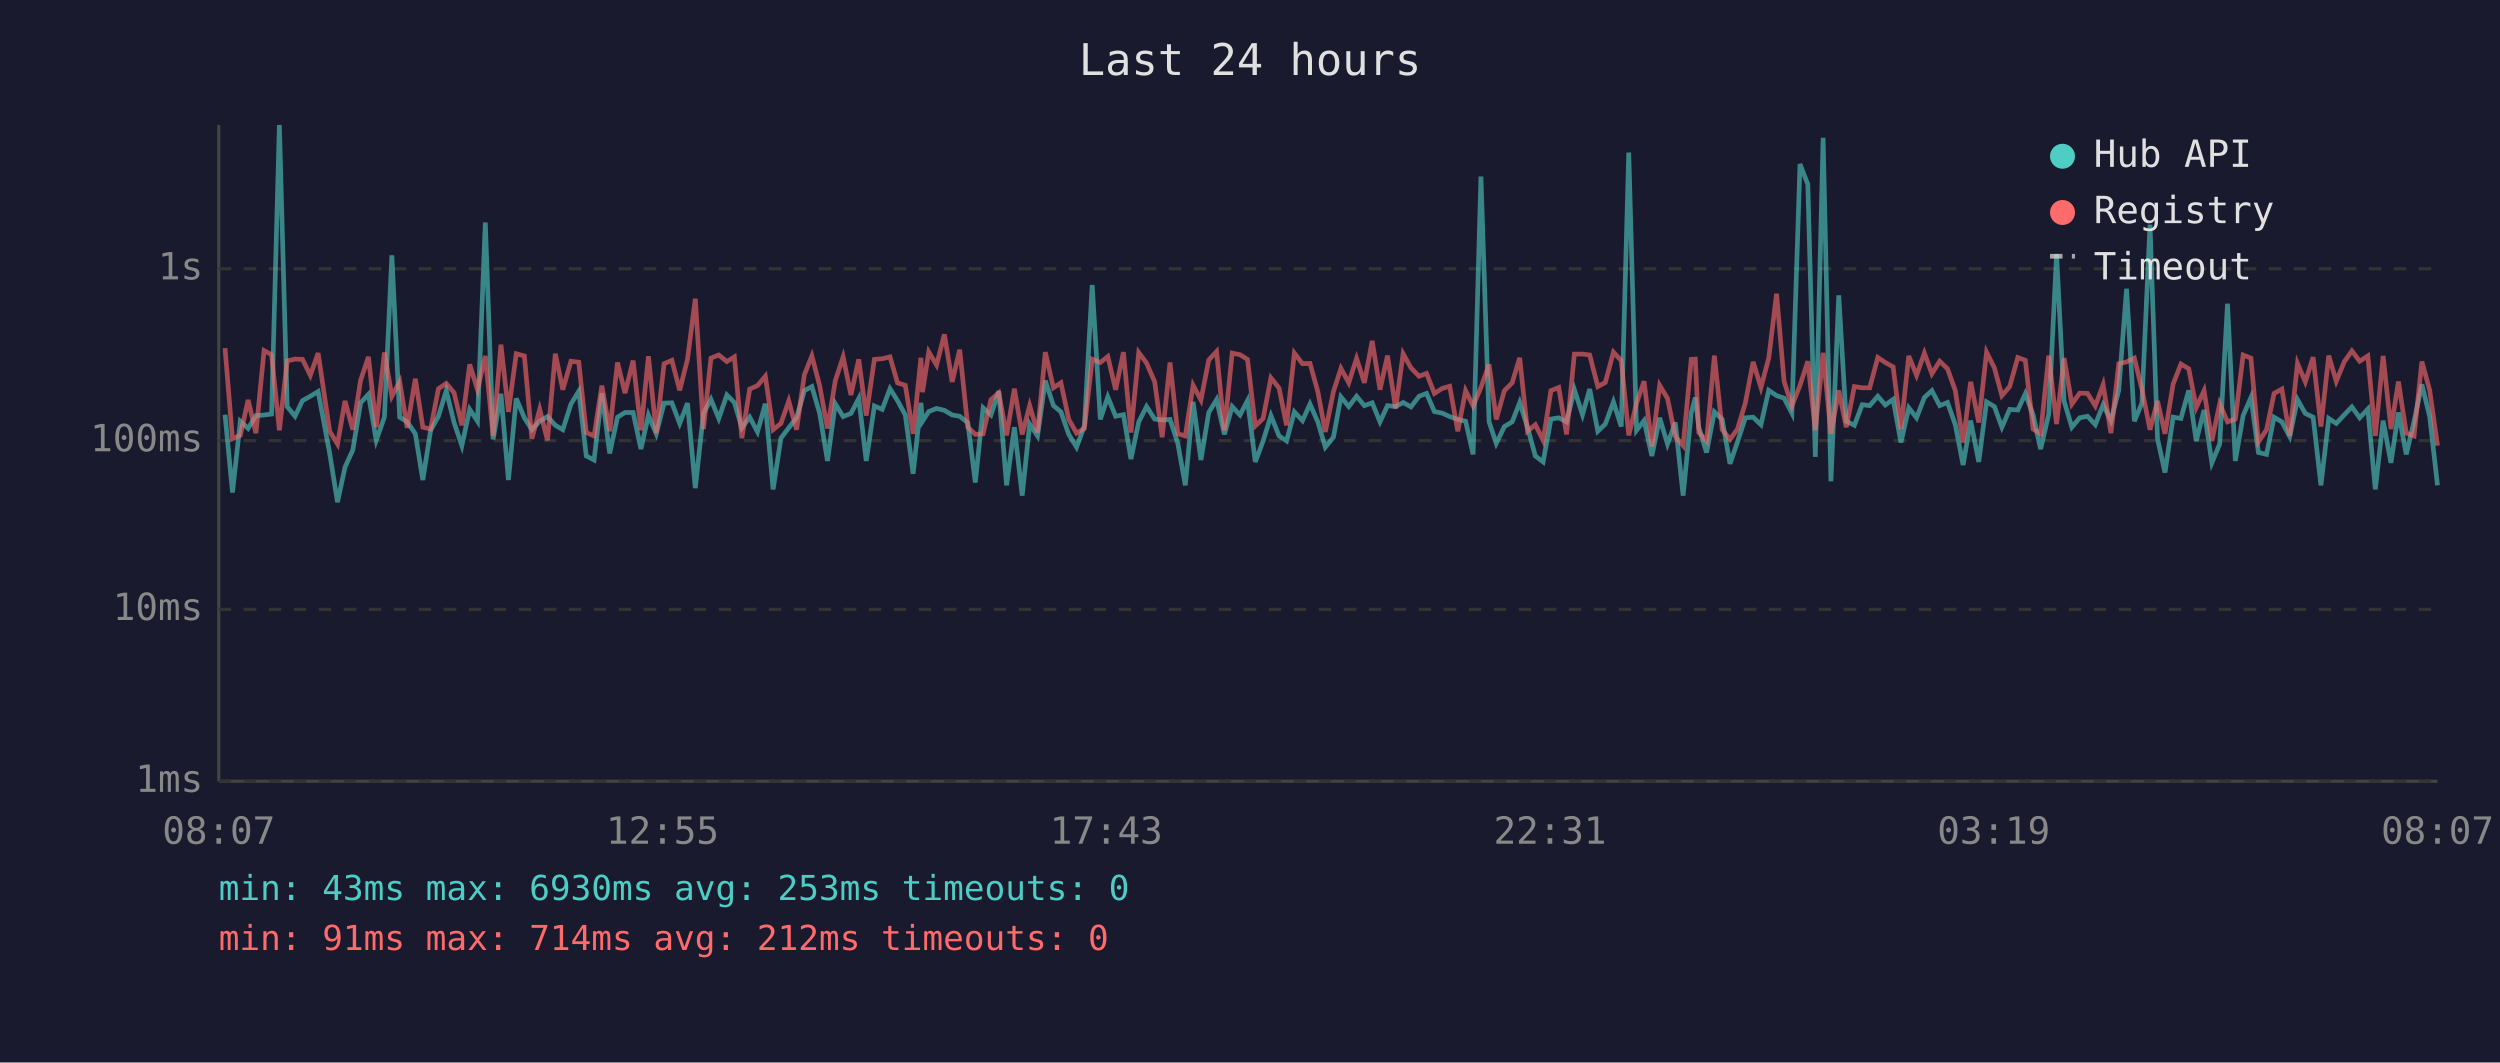
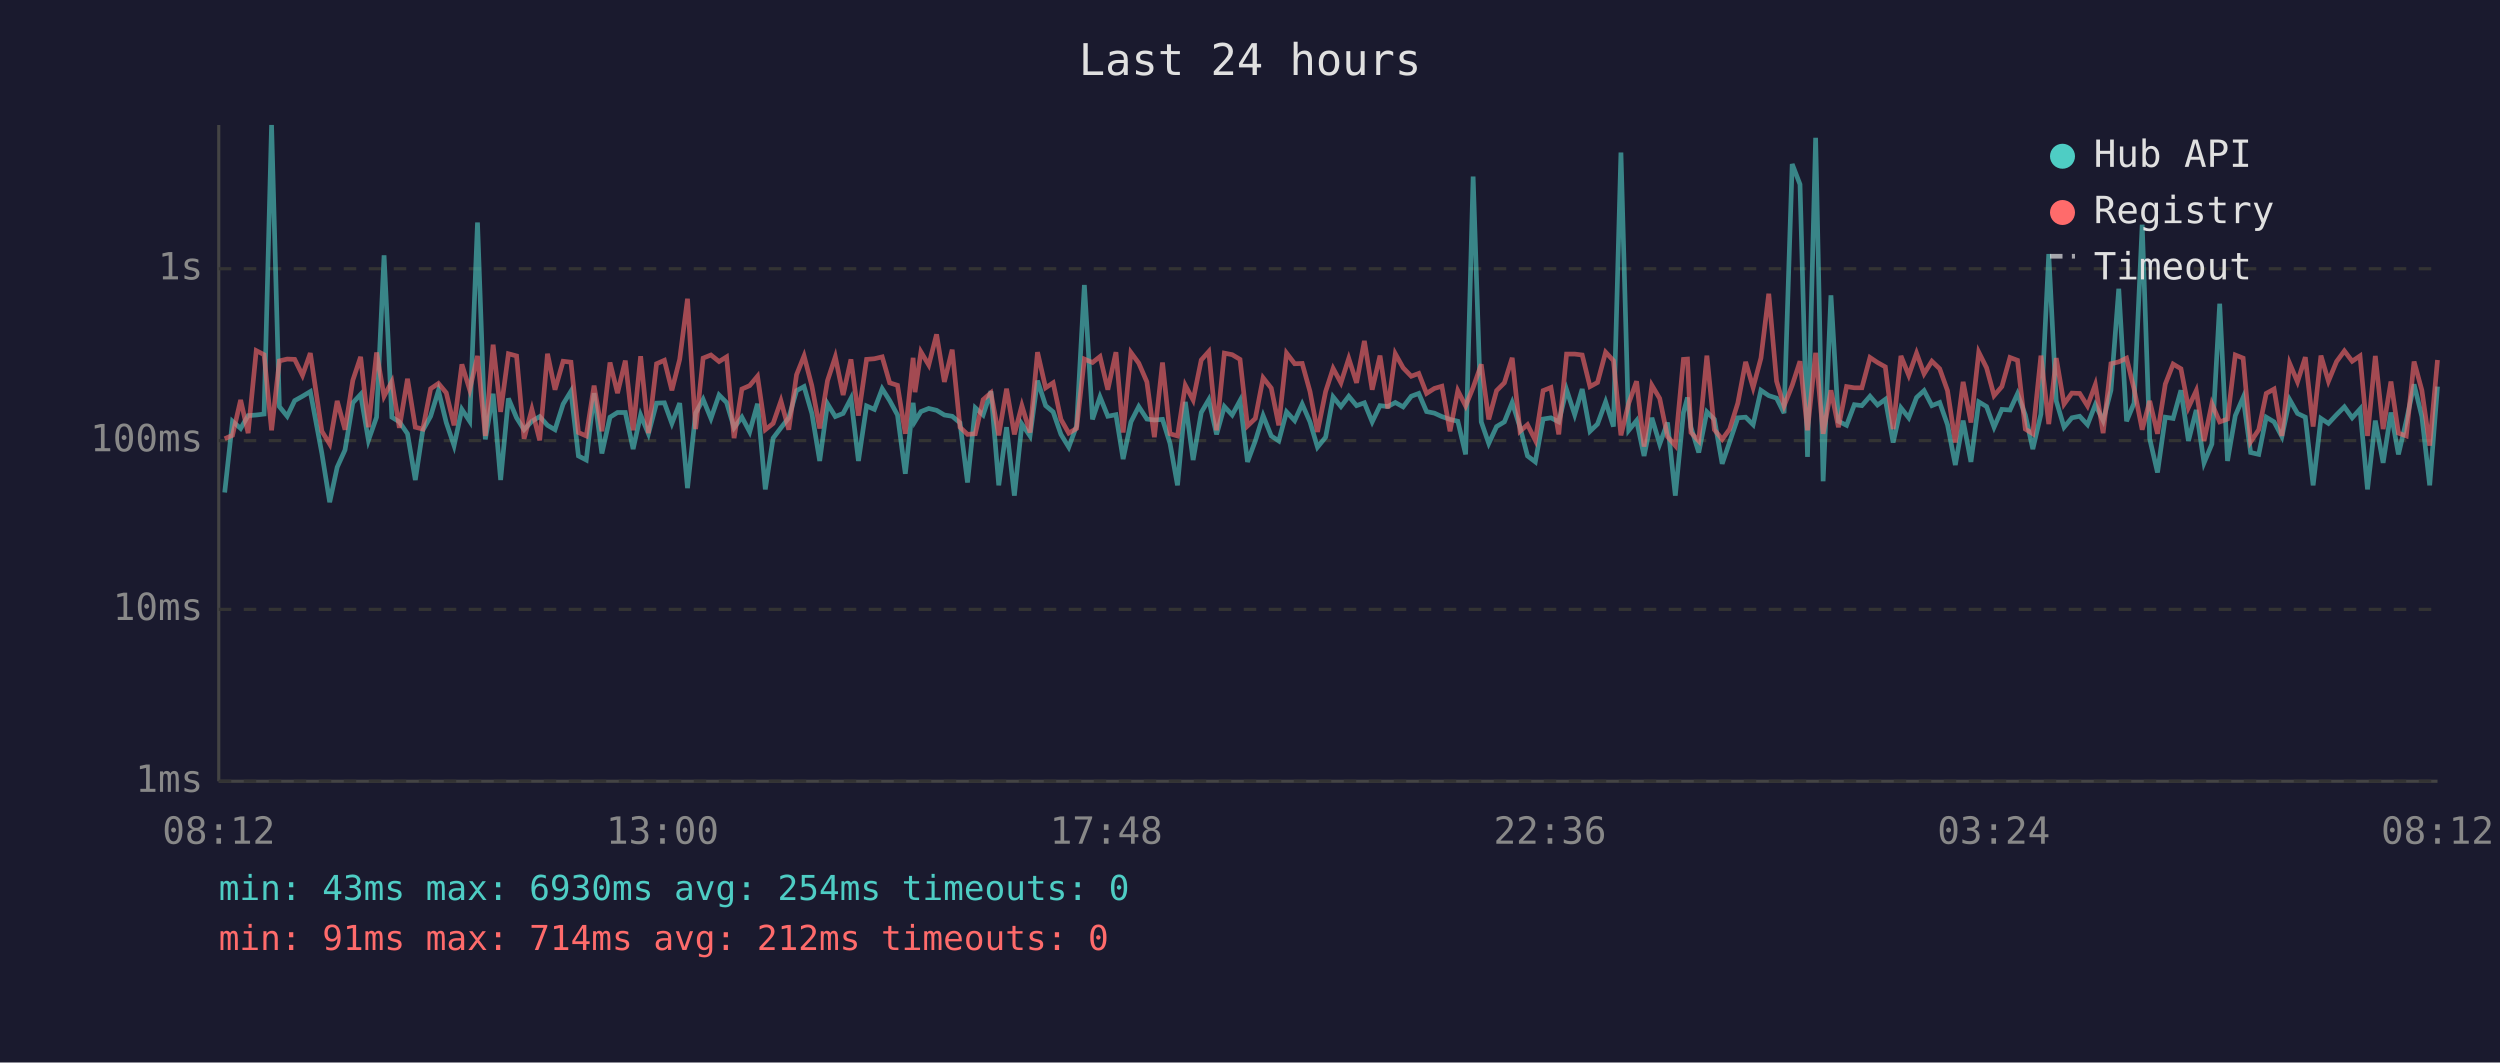
<svg xmlns="http://www.w3.org/2000/svg" viewBox="0 0 800 340" font-family="monospace" font-size="12">
  <rect width="800" height="340" fill="#1a1a2e" />
  <text x="400" y="24" fill="#e0e0e0" font-size="14" text-anchor="middle">Last 24 hours</text>
  <line x1="70" y1="40" x2="70" y2="250" stroke="#444" stroke-width="1" />
  <line x1="70" y1="250" x2="780" y2="250" stroke="#444" stroke-width="1" />
  <line x1="70" y1="250" x2="780" y2="250" stroke="#333" stroke-width="1" stroke-dasharray="4" />
  <text x="65" y="250" fill="#888" text-anchor="end" dominant-baseline="middle">1ms</text>
  <line x1="70" y1="195" x2="780" y2="195" stroke="#333" stroke-width="1" stroke-dasharray="4" />
  <text x="65" y="195" fill="#888" text-anchor="end" dominant-baseline="middle">10ms</text>
  <line x1="70" y1="141" x2="780" y2="141" stroke="#333" stroke-width="1" stroke-dasharray="4" />
  <text x="65" y="141" fill="#888" text-anchor="end" dominant-baseline="middle">100ms</text>
  <line x1="70" y1="86" x2="780" y2="86" stroke="#333" stroke-width="1" stroke-dasharray="4" />
  <text x="65" y="86" fill="#888" text-anchor="end" dominant-baseline="middle">1s</text>
-   <text x="70" y="270" fill="#888" text-anchor="middle">08:07</text>
-   <text x="212" y="270" fill="#888" text-anchor="middle">12:55</text>
-   <text x="354" y="270" fill="#888" text-anchor="middle">17:43</text>
-   <text x="496" y="270" fill="#888" text-anchor="middle">22:31</text>
-   <text x="638" y="270" fill="#888" text-anchor="middle">03:19</text>
-   <text x="780" y="270" fill="#888" text-anchor="middle">08:07</text>
-   <polyline points="72.0,132.7 74.4,157.6 76.9,134.8 79.4,137.1 81.9,133.0 84.5,132.8 86.9,132.5 89.4,40.0 91.9,130.1 94.4,133.2 96.8,128.2 99.3,126.8 101.8,125.3 105.5,145.1 108.0,160.7 110.4,149.5 112.9,144.0 115.4,128.9 117.9,126.2 120.4,140.9 123.0,133.5 125.4,81.7 127.9,133.5 130.3,135.0 132.9,138.8 135.3,153.6 137.8,137.7 140.3,133.2 142.8,125.0 145.3,135.2 147.8,142.6 150.3,131.0 152.8,134.8 155.3,71.2 157.8,140.6 160.3,126.0 162.7,153.6 165.2,127.5 167.8,133.7 170.2,137.5 172.7,134.8 175.2,133.3 177.7,136.1 180.1,137.5 182.7,129.3 185.2,125.2 187.6,145.9 190.1,147.2 192.6,125.8 195.1,145.1 197.6,133.5 200.0,132.0 202.6,132.0 205.1,143.7 207.5,132.8 210.0,138.8 212.5,129.0 215.0,128.9 217.5,135.5 220.0,129.0 222.5,156.2 225.1,132.2 227.5,127.8 230.0,133.9 232.6,126.4 235.0,128.8 237.4,136.9 239.9,133.5 242.4,138.2 244.9,129.2 247.4,156.6 249.9,140.2 252.4,136.9 254.9,133.7 257.4,125.0 259.8,123.7 262.3,132.3 264.8,147.5 267.3,129.2 269.8,133.3 272.3,132.3 274.8,127.5 277.2,147.5 279.8,129.9 282.3,131.0 284.8,124.4 287.2,128.2 289.7,132.8 292.2,151.6 294.7,128.9 295.2,134.8 297.2,131.7 299.7,130.7 302.2,131.3 304.7,132.8 307.1,133.2 309.7,135.3 312.1,154.4 314.6,130.5 317.1,132.8 319.6,125.2 322.1,155.3 324.6,136.7 327.1,158.6 329.5,135.7 332.0,139.5 334.5,121.8 337.1,129.8 339.5,131.8 342.0,139.0 344.5,143.1 347.0,136.3 349.5,91.2 352.1,134.2 354.5,127.0 357.0,133.2 359.5,132.7 361.9,146.9 364.4,135.0 366.9,130.1 369.5,134.1 371.9,134.4 374.4,134.2 376.9,141.9 379.3,155.3 381.8,128.6 384.3,147.2 386.8,132.0 389.3,127.9 391.8,139.0 394.3,130.1 396.8,132.8 399.2,128.2 401.7,147.8 404.2,141.1 406.7,133.0 409.3,139.5 411.7,141.1 414.2,131.8 416.8,134.6 419.2,129.3 421.7,135.0 424.1,143.1 426.7,139.9 429.1,127.0 431.6,130.1 434.1,126.8 436.6,129.8 439.1,128.9 441.6,135.0 444.0,129.8 446.6,130.1 449.0,128.8 451.5,130.2 454.1,126.8 456.5,125.9 459.0,131.7 461.5,132.2 463.9,133.3 466.5,134.2 469.0,134.8 471.4,145.4 473.9,56.5 476.5,135.0 478.8,141.9 481.4,136.5 483.9,135.0 486.3,128.8 488.8,136.7 491.3,145.9 493.8,147.8 496.3,134.1 498.8,133.7 501.3,135.0 503.8,124.7 506.4,132.7 508.7,124.5 511.3,138.0 513.7,135.7 516.3,128.6 518.8,136.5 521.2,48.8 523.7,137.7 526.1,134.6 528.6,145.9 531.1,133.7 533.6,142.1 536.1,135.2 538.6,158.6 541.2,132.0 542.5,127.2 543.6,136.7 546.1,144.8 548.6,131.8 551.1,134.2 553.6,148.4 556.0,141.4 558.5,133.7 561.0,133.5 563.5,135.9 566.0,124.9 568.5,126.6 570.9,127.4 573.4,132.2 576.0,52.5 578.5,59.0 580.9,146.2 583.4,44.1 585.9,154.0 588.4,94.5 590.8,134.8 593.4,136.1 595.9,129.5 598.3,129.8 600.9,126.8 603.3,129.6 605.8,127.8 608.3,141.6 610.8,130.5 613.3,133.7 615.8,127.2 618.2,125.0 620.7,129.8 623.2,128.8 625.7,135.9 628.2,148.8 630.6,134.6 633.2,147.8 635.7,128.6 638.2,130.1 640.6,136.7 643.1,131.0 645.7,131.2 648.1,126.0 650.6,132.8 653.0,143.7 655.6,132.5 658.1,81.3 660.5,128.3 663.0,136.7 665.5,133.7 668.0,133.2 670.5,135.9 673.0,129.5 675.5,134.6 678.0,124.9 680.5,92.4 683.0,134.8 685.4,129.0 688.0,71.9 690.4,140.4 692.8,151.2 695.4,133.5 697.9,133.9 700.4,124.9 702.8,141.1 705.3,131.2 707.8,148.1 710.3,142.1 712.8,97.2 715.3,147.5 717.8,133.0 720.3,127.2 722.7,144.8 725.3,145.4 727.7,133.5 730.2,135.0 732.7,139.7 735.2,127.9 737.7,132.3 740.2,133.5 742.7,155.3 745.2,133.9 747.6,135.5 750.2,132.7 752.6,130.2 755.1,133.7 757.7,130.9 760.1,156.6 762.6,134.6 765.1,148.1 767.5,132.0 770.0,145.4 772.5,134.8 775.0,123.0 777.5,133.3 780.0,155.3" fill="none" stroke="#4ecdc4" stroke-width="1.5" opacity="0.6" />
-   <polyline points="72.0,111.4 74.4,140.4 76.9,139.3 79.4,128.0 81.9,138.6 84.5,112.2 86.9,113.5 89.4,137.7 91.9,115.5 94.4,114.9 96.8,115.0 99.3,120.1 101.8,113.0 105.5,138.0 108.0,142.1 110.4,128.3 112.9,137.5 115.4,121.7 117.9,114.2 120.4,136.7 123.0,112.8 125.4,126.8 127.9,122.1 130.3,136.9 132.9,121.2 135.3,136.7 137.8,137.3 140.3,124.4 142.8,122.7 145.3,125.7 147.8,136.1 150.3,116.6 152.8,124.7 155.3,113.9 157.8,139.5 160.3,110.3 162.7,131.8 165.2,113.2 167.8,113.9 170.2,140.4 172.7,131.0 175.2,140.9 177.7,113.2 180.1,124.7 182.7,115.6 185.2,115.9 187.6,138.4 190.1,139.5 192.6,123.4 195.1,138.0 197.6,116.0 200.0,125.8 202.6,115.4 205.1,137.7 207.5,114.0 210.0,138.6 212.5,116.4 215.0,115.3 217.5,124.9 220.0,115.0 222.5,95.6 225.1,137.3 227.5,114.6 230.0,113.6 232.6,115.7 235.0,114.2 237.4,140.2 239.9,124.5 242.4,123.4 244.9,120.4 247.4,137.5 249.9,135.5 252.4,128.3 254.9,137.5 257.4,119.9 259.8,113.9 262.3,123.5 264.8,137.1 267.3,121.8 269.8,114.2 272.3,126.4 274.8,115.0 277.2,133.0 279.8,115.0 282.3,114.8 284.8,114.2 287.2,122.5 289.7,123.3 292.2,138.8 294.7,114.5 295.2,125.5 297.2,112.6 299.7,116.8 302.2,107.0 304.7,122.2 307.1,111.9 309.7,136.7 312.1,139.0 314.6,138.8 317.1,127.9 319.6,125.7 322.1,139.3 324.6,124.4 327.1,139.0 329.5,129.8 332.0,138.4 334.5,112.7 337.1,124.1 339.5,122.5 342.0,134.2 344.5,138.6 347.0,137.1 349.5,114.9 352.1,116.0 354.5,114.1 357.0,124.7 359.5,112.7 361.9,138.4 364.4,112.8 366.9,116.2 369.5,122.2 371.9,139.9 374.4,116.0 376.9,138.8 379.3,139.5 381.8,123.3 384.3,128.0 386.8,115.2 389.3,112.5 391.8,137.7 394.3,113.0 396.8,113.5 399.2,115.0 401.7,136.3 404.2,133.9 406.7,120.9 409.3,124.2 411.7,136.1 414.2,113.0 416.8,116.4 419.2,116.3 421.7,125.3 424.1,138.2 426.7,125.3 429.1,117.9 431.6,122.5 434.1,114.7 436.6,122.5 439.1,109.1 441.6,124.7 444.0,113.8 446.6,130.7 449.0,113.2 451.5,117.7 454.1,120.4 456.5,119.5 459.0,125.9 461.5,124.3 463.9,123.6 466.5,138.0 469.0,125.0 471.4,129.9 473.9,124.0 476.5,116.6 478.8,134.2 481.4,125.0 483.9,122.5 486.3,114.5 488.8,138.0 491.3,135.9 493.8,140.9 496.3,125.0 498.8,124.0 501.3,139.0 503.8,113.3 506.4,113.3 508.7,113.6 511.3,123.7 513.7,122.4 516.3,112.7 518.8,115.4 521.2,139.3 523.7,129.0 526.1,122.0 528.6,142.9 531.1,123.3 533.6,127.5 536.1,139.7 538.6,142.6 541.2,115.0 542.5,114.9 543.6,138.4 546.1,141.1 548.6,113.8 551.1,137.5 553.6,140.6 556.0,137.3 558.5,129.0 561.0,115.8 563.5,124.0 566.0,114.6 568.5,94.0 570.9,122.0 573.4,129.9 576.0,123.3 578.5,115.6 580.9,137.7 583.4,112.9 585.9,138.8 588.4,124.9 590.8,136.7 593.4,123.7 595.9,124.1 598.3,124.1 600.9,114.4 603.3,116.0 605.8,117.4 608.3,137.3 610.8,113.9 613.3,120.1 615.8,113.0 618.2,119.6 620.7,115.6 623.2,118.0 625.7,125.0 628.2,141.6 630.6,122.2 633.2,135.2 635.7,112.7 638.2,117.7 640.6,126.6 643.1,123.7 645.7,114.4 648.1,115.3 650.6,137.3 653.0,138.8 655.6,113.8 658.1,135.7 660.5,114.6 663.0,129.3 665.5,125.8 668.0,125.9 670.5,129.9 673.0,123.1 675.5,138.6 678.0,116.4 680.5,115.8 683.0,114.6 685.4,124.5 688.0,137.5 690.4,128.3 692.8,138.8 695.4,122.9 697.9,116.5 700.4,118.0 702.8,130.4 705.3,125.0 707.8,141.1 710.3,129.2 712.8,135.0 715.3,134.1 717.8,113.6 720.3,114.6 722.7,141.4 725.3,137.5 727.7,125.9 730.2,124.5 732.7,139.5 735.2,116.3 737.7,122.2 740.2,114.3 742.7,136.5 745.2,113.8 747.6,122.0 750.2,115.7 752.6,112.3 755.1,115.6 757.7,113.9 760.1,139.5 762.6,113.9 765.1,137.3 767.5,122.1 770.0,138.6 772.5,139.5 775.0,115.7 777.5,124.9 780.0,142.6" fill="none" stroke="#ff6b6b" stroke-width="1.5" opacity="0.6" />
+   <text x="70" y="270" fill="#888" text-anchor="middle">08:12</text>
+   <text x="212" y="270" fill="#888" text-anchor="middle">13:00</text>
+   <text x="354" y="270" fill="#888" text-anchor="middle">17:48</text>
+   <text x="496" y="270" fill="#888" text-anchor="middle">22:36</text>
+   <text x="638" y="270" fill="#888" text-anchor="middle">03:24</text>
+   <text x="780" y="270" fill="#888" text-anchor="middle">08:12</text>
+   <polyline points="71.9,157.6 74.4,134.8 77.0,137.1 79.4,133.0 82.0,132.8 84.5,132.5 86.9,40.0 89.4,130.1 91.9,133.2 94.3,128.2 96.8,126.8 99.3,125.3 103.0,145.1 105.5,160.7 107.9,149.5 110.4,144.0 112.9,128.9 115.4,126.2 117.9,140.9 120.5,133.5 122.9,81.7 125.4,133.5 127.8,135.0 130.4,138.8 132.9,153.6 135.3,137.7 137.8,133.2 140.3,125.0 142.8,135.2 145.3,142.6 147.8,131.0 150.3,134.8 152.8,71.2 155.3,140.6 157.8,126.0 160.2,153.6 162.7,127.5 165.3,133.7 167.7,137.5 170.2,134.8 172.7,133.3 175.2,136.1 177.6,137.5 180.2,129.3 182.7,125.2 185.1,145.9 187.6,147.2 190.1,125.8 192.6,145.1 195.2,133.5 197.6,132.0 200.1,132.0 202.6,143.7 205.0,132.8 207.5,138.8 210.1,129.0 212.6,128.9 215.0,135.5 217.5,129.0 220.0,156.2 222.6,132.2 225.0,127.8 227.5,133.9 230.1,126.4 232.5,128.8 234.9,136.9 237.4,133.5 239.9,138.2 242.4,129.2 244.9,156.6 247.4,140.2 249.9,136.9 252.4,133.7 254.9,125.0 257.3,123.7 259.8,132.3 262.3,147.5 264.8,129.2 267.3,133.3 269.8,132.3 272.3,127.5 274.7,147.5 277.3,129.9 279.8,131.0 282.3,124.4 284.7,128.2 287.2,132.8 289.7,151.6 292.2,128.9 292.8,134.8 294.7,131.7 297.2,130.7 299.7,131.3 302.2,132.8 304.7,133.2 307.2,135.3 309.6,154.4 312.1,130.5 314.6,132.8 317.1,125.2 319.6,155.3 322.1,136.7 324.6,158.6 327.0,135.7 329.6,139.5 332.0,121.8 334.6,129.8 337.0,131.8 339.5,139.0 342.0,143.1 344.5,136.3 347.0,91.2 349.6,134.2 352.0,127.0 354.5,133.2 357.1,132.7 359.4,146.9 361.9,135.0 364.4,130.1 367.0,134.1 369.4,134.4 372.0,134.2 374.4,141.9 376.8,155.3 379.3,128.6 381.8,147.2 384.4,132.0 386.8,127.9 389.3,139.0 391.8,130.1 394.3,132.8 396.8,128.2 399.2,147.8 401.7,141.1 404.2,133.0 406.8,139.5 409.2,141.1 411.7,131.8 414.3,134.6 416.7,129.3 419.2,135.0 421.6,143.1 424.2,139.9 426.6,127.0 429.1,130.1 431.6,126.8 434.1,129.8 436.6,128.9 439.1,135.0 441.6,129.8 444.1,130.1 446.5,128.8 449.0,130.2 451.6,126.8 454.0,125.9 456.5,131.7 459.0,132.2 461.4,133.3 464.0,134.2 466.5,134.8 469.0,145.4 471.4,56.5 474.0,135.0 476.4,141.9 478.9,136.5 481.4,135.0 483.9,128.8 486.4,136.7 488.8,145.9 491.3,147.8 493.8,134.1 496.3,133.7 498.8,135.0 501.3,124.7 503.9,132.7 506.3,124.5 508.8,138.0 511.2,135.7 513.8,128.6 516.3,136.5 518.7,48.8 521.2,137.7 523.7,134.6 526.1,145.9 528.6,133.7 531.1,142.1 533.6,135.2 536.1,158.6 538.7,132.0 540.0,127.2 541.1,136.7 543.6,144.8 546.2,131.8 548.6,134.2 551.1,148.4 553.5,141.4 556.1,133.7 558.6,133.5 561.0,135.9 563.5,124.9 566.0,126.6 568.5,127.4 570.9,132.2 573.5,52.5 576.0,59.0 578.4,146.2 581.0,44.1 583.4,154.0 585.9,94.5 588.3,134.8 590.9,136.1 593.4,129.5 595.8,129.8 598.4,126.8 600.8,129.6 603.3,127.8 605.8,141.6 608.3,130.5 610.8,133.7 613.3,127.2 615.7,125.0 618.2,129.8 620.7,128.8 623.2,135.9 625.7,148.8 628.2,134.6 630.7,147.8 633.2,128.6 635.7,130.1 638.1,136.7 640.6,131.0 643.2,131.2 645.6,126.0 648.1,132.8 650.5,143.7 653.1,132.5 655.6,81.3 658.0,128.3 660.5,136.7 663.0,133.7 665.5,133.2 668.0,135.9 670.5,129.5 673.0,134.6 675.5,124.9 678.0,92.4 680.5,134.8 682.9,129.0 685.5,71.9 687.9,140.4 690.4,151.2 692.9,133.5 695.4,133.9 697.9,124.9 700.3,141.1 702.8,131.2 705.3,148.1 707.8,142.1 710.3,97.2 712.8,147.5 715.3,133.0 717.8,127.2 720.2,144.8 722.8,145.4 725.2,133.5 727.7,135.0 730.2,139.7 732.7,127.9 735.2,132.3 737.7,133.5 740.2,155.3 742.7,133.9 745.1,135.5 747.7,132.7 750.2,130.2 752.7,133.7 755.2,130.9 757.6,156.6 760.1,134.6 762.6,148.1 765.1,132.0 767.5,145.4 770.0,134.8 772.5,123.0 775.0,133.3 777.5,155.3 780.0,123.7" fill="none" stroke="#4ecdc4" stroke-width="1.5" opacity="0.6" />
+   <polyline points="71.9,140.4 74.4,139.3 77.0,128.0 79.4,138.6 82.0,112.2 84.5,113.5 86.9,137.7 89.4,115.5 91.9,114.9 94.3,115.0 96.8,120.1 99.3,113.0 103.0,138.0 105.5,142.1 107.9,128.3 110.4,137.5 112.9,121.7 115.4,114.2 117.9,136.7 120.5,112.8 122.9,126.8 125.4,122.1 127.8,136.9 130.4,121.2 132.9,136.7 135.3,137.3 137.8,124.4 140.3,122.7 142.8,125.7 145.3,136.1 147.8,116.6 150.3,124.7 152.8,113.9 155.3,139.5 157.8,110.3 160.2,131.8 162.7,113.2 165.3,113.9 167.7,140.4 170.2,131.0 172.7,140.9 175.2,113.2 177.6,124.7 180.2,115.6 182.7,115.9 185.1,138.4 187.6,139.5 190.1,123.4 192.6,138.0 195.2,116.0 197.6,125.8 200.1,115.4 202.6,137.7 205.0,114.0 207.5,138.6 210.1,116.4 212.6,115.3 215.0,124.9 217.5,115.0 220.0,95.6 222.6,137.3 225.0,114.6 227.5,113.6 230.1,115.7 232.5,114.2 234.9,140.2 237.4,124.5 239.9,123.4 242.4,120.4 244.9,137.5 247.4,135.5 249.9,128.3 252.4,137.5 254.9,119.9 257.3,113.9 259.8,123.5 262.3,137.1 264.8,121.8 267.3,114.2 269.8,126.4 272.3,115.0 274.7,133.0 277.3,115.0 279.8,114.8 282.3,114.2 284.7,122.5 287.2,123.3 289.7,138.8 292.2,114.5 292.8,125.5 294.7,112.6 297.2,116.8 299.7,107.0 302.2,122.2 304.7,111.9 307.2,136.7 309.6,139.0 312.1,138.8 314.6,127.9 317.1,125.7 319.6,139.3 322.1,124.4 324.6,139.0 327.0,129.8 329.6,138.4 332.0,112.7 334.6,124.1 337.0,122.5 339.5,134.2 342.0,138.6 344.5,137.1 347.0,114.9 349.6,116.0 352.0,114.1 354.5,124.7 357.1,112.7 359.4,138.4 361.9,112.8 364.4,116.2 367.0,122.2 369.4,139.9 372.0,116.0 374.4,138.8 376.8,139.5 379.3,123.3 381.8,128.0 384.4,115.2 386.8,112.5 389.3,137.7 391.8,113.0 394.3,113.5 396.8,115.0 399.2,136.3 401.7,133.9 404.2,120.9 406.8,124.2 409.2,136.1 411.7,113.0 414.3,116.4 416.7,116.3 419.2,125.3 421.6,138.2 424.2,125.3 426.6,117.9 429.1,122.5 431.6,114.7 434.1,122.5 436.6,109.1 439.1,124.7 441.6,113.8 444.1,130.7 446.5,113.2 449.0,117.7 451.6,120.4 454.0,119.5 456.5,125.9 459.0,124.3 461.4,123.6 464.0,138.0 466.5,125.0 469.0,129.9 471.4,124.0 474.0,116.6 476.4,134.2 478.9,125.0 481.4,122.5 483.9,114.5 486.4,138.0 488.8,135.9 491.3,140.9 493.8,125.0 496.3,124.0 498.8,139.0 501.3,113.3 503.9,113.3 506.3,113.6 508.8,123.7 511.2,122.4 513.8,112.7 516.3,115.4 518.7,139.3 521.2,129.0 523.7,122.0 526.1,142.9 528.6,123.3 531.1,127.5 533.6,139.7 536.1,142.6 538.7,115.0 540.0,114.9 541.1,138.4 543.6,141.1 546.2,113.8 548.6,137.5 551.1,140.6 553.5,137.3 556.1,129.0 558.6,115.8 561.0,124.0 563.5,114.6 566.0,94.0 568.5,122.0 570.9,129.9 573.5,123.3 576.0,115.6 578.4,137.7 581.0,112.9 583.4,138.8 585.9,124.9 588.3,136.7 590.9,123.7 593.4,124.1 595.8,124.1 598.4,114.4 600.8,116.0 603.3,117.4 605.8,137.3 608.3,113.9 610.8,120.1 613.3,113.0 615.7,119.6 618.2,115.6 620.7,118.0 623.2,125.0 625.7,141.6 628.2,122.2 630.7,135.2 633.2,112.7 635.7,117.7 638.1,126.6 640.6,123.7 643.2,114.4 645.6,115.3 648.1,137.3 650.5,138.8 653.1,113.8 655.6,135.7 658.0,114.6 660.5,129.3 663.0,125.8 665.5,125.9 668.0,129.9 670.5,123.1 673.0,138.6 675.5,116.4 678.0,115.8 680.5,114.6 682.9,124.5 685.5,137.5 687.9,128.3 690.4,138.8 692.9,122.9 695.4,116.5 697.9,118.0 700.3,130.4 702.8,125.0 705.3,141.1 707.8,129.2 710.3,135.0 712.8,134.1 715.3,113.6 717.8,114.6 720.2,141.4 722.8,137.5 725.2,125.9 727.7,124.5 730.2,139.5 732.7,116.3 735.2,122.2 737.7,114.3 740.2,136.5 742.7,113.8 745.1,122.0 747.7,115.7 750.2,112.3 752.7,115.6 755.2,113.9 757.6,139.5 760.1,113.9 762.6,137.3 765.1,122.1 767.5,138.6 770.0,139.5 772.5,115.7 775.0,124.9 777.5,142.6 780.0,115.2" fill="none" stroke="#ff6b6b" stroke-width="1.5" opacity="0.6" />
  <circle cx="660" cy="50" r="4" fill="#4ecdc4" />
  <text x="670" y="50" fill="#e0e0e0" dominant-baseline="middle">Hub API</text>
  <circle cx="660" cy="68" r="4" fill="#ff6b6b" />
  <text x="670" y="68" fill="#e0e0e0" dominant-baseline="middle">Registry</text>
  <line x1="656" y1="82" x2="664" y2="82" stroke="#e0e0e0" stroke-width="1.5" stroke-dasharray="4,3" opacity="0.7" />
  <text x="670" y="86" fill="#e0e0e0" dominant-baseline="middle">Timeout</text>
-   <text x="70" y="288" fill="#4ecdc4" font-size="11">min: 43ms  max: 6930ms  avg: 253ms  timeouts: 0</text>
+   <text x="70" y="288" fill="#4ecdc4" font-size="11">min: 43ms  max: 6930ms  avg: 254ms  timeouts: 0</text>
  <text x="70" y="304" fill="#ff6b6b" font-size="11">min: 91ms  max: 714ms  avg: 212ms  timeouts: 0</text>
</svg>
